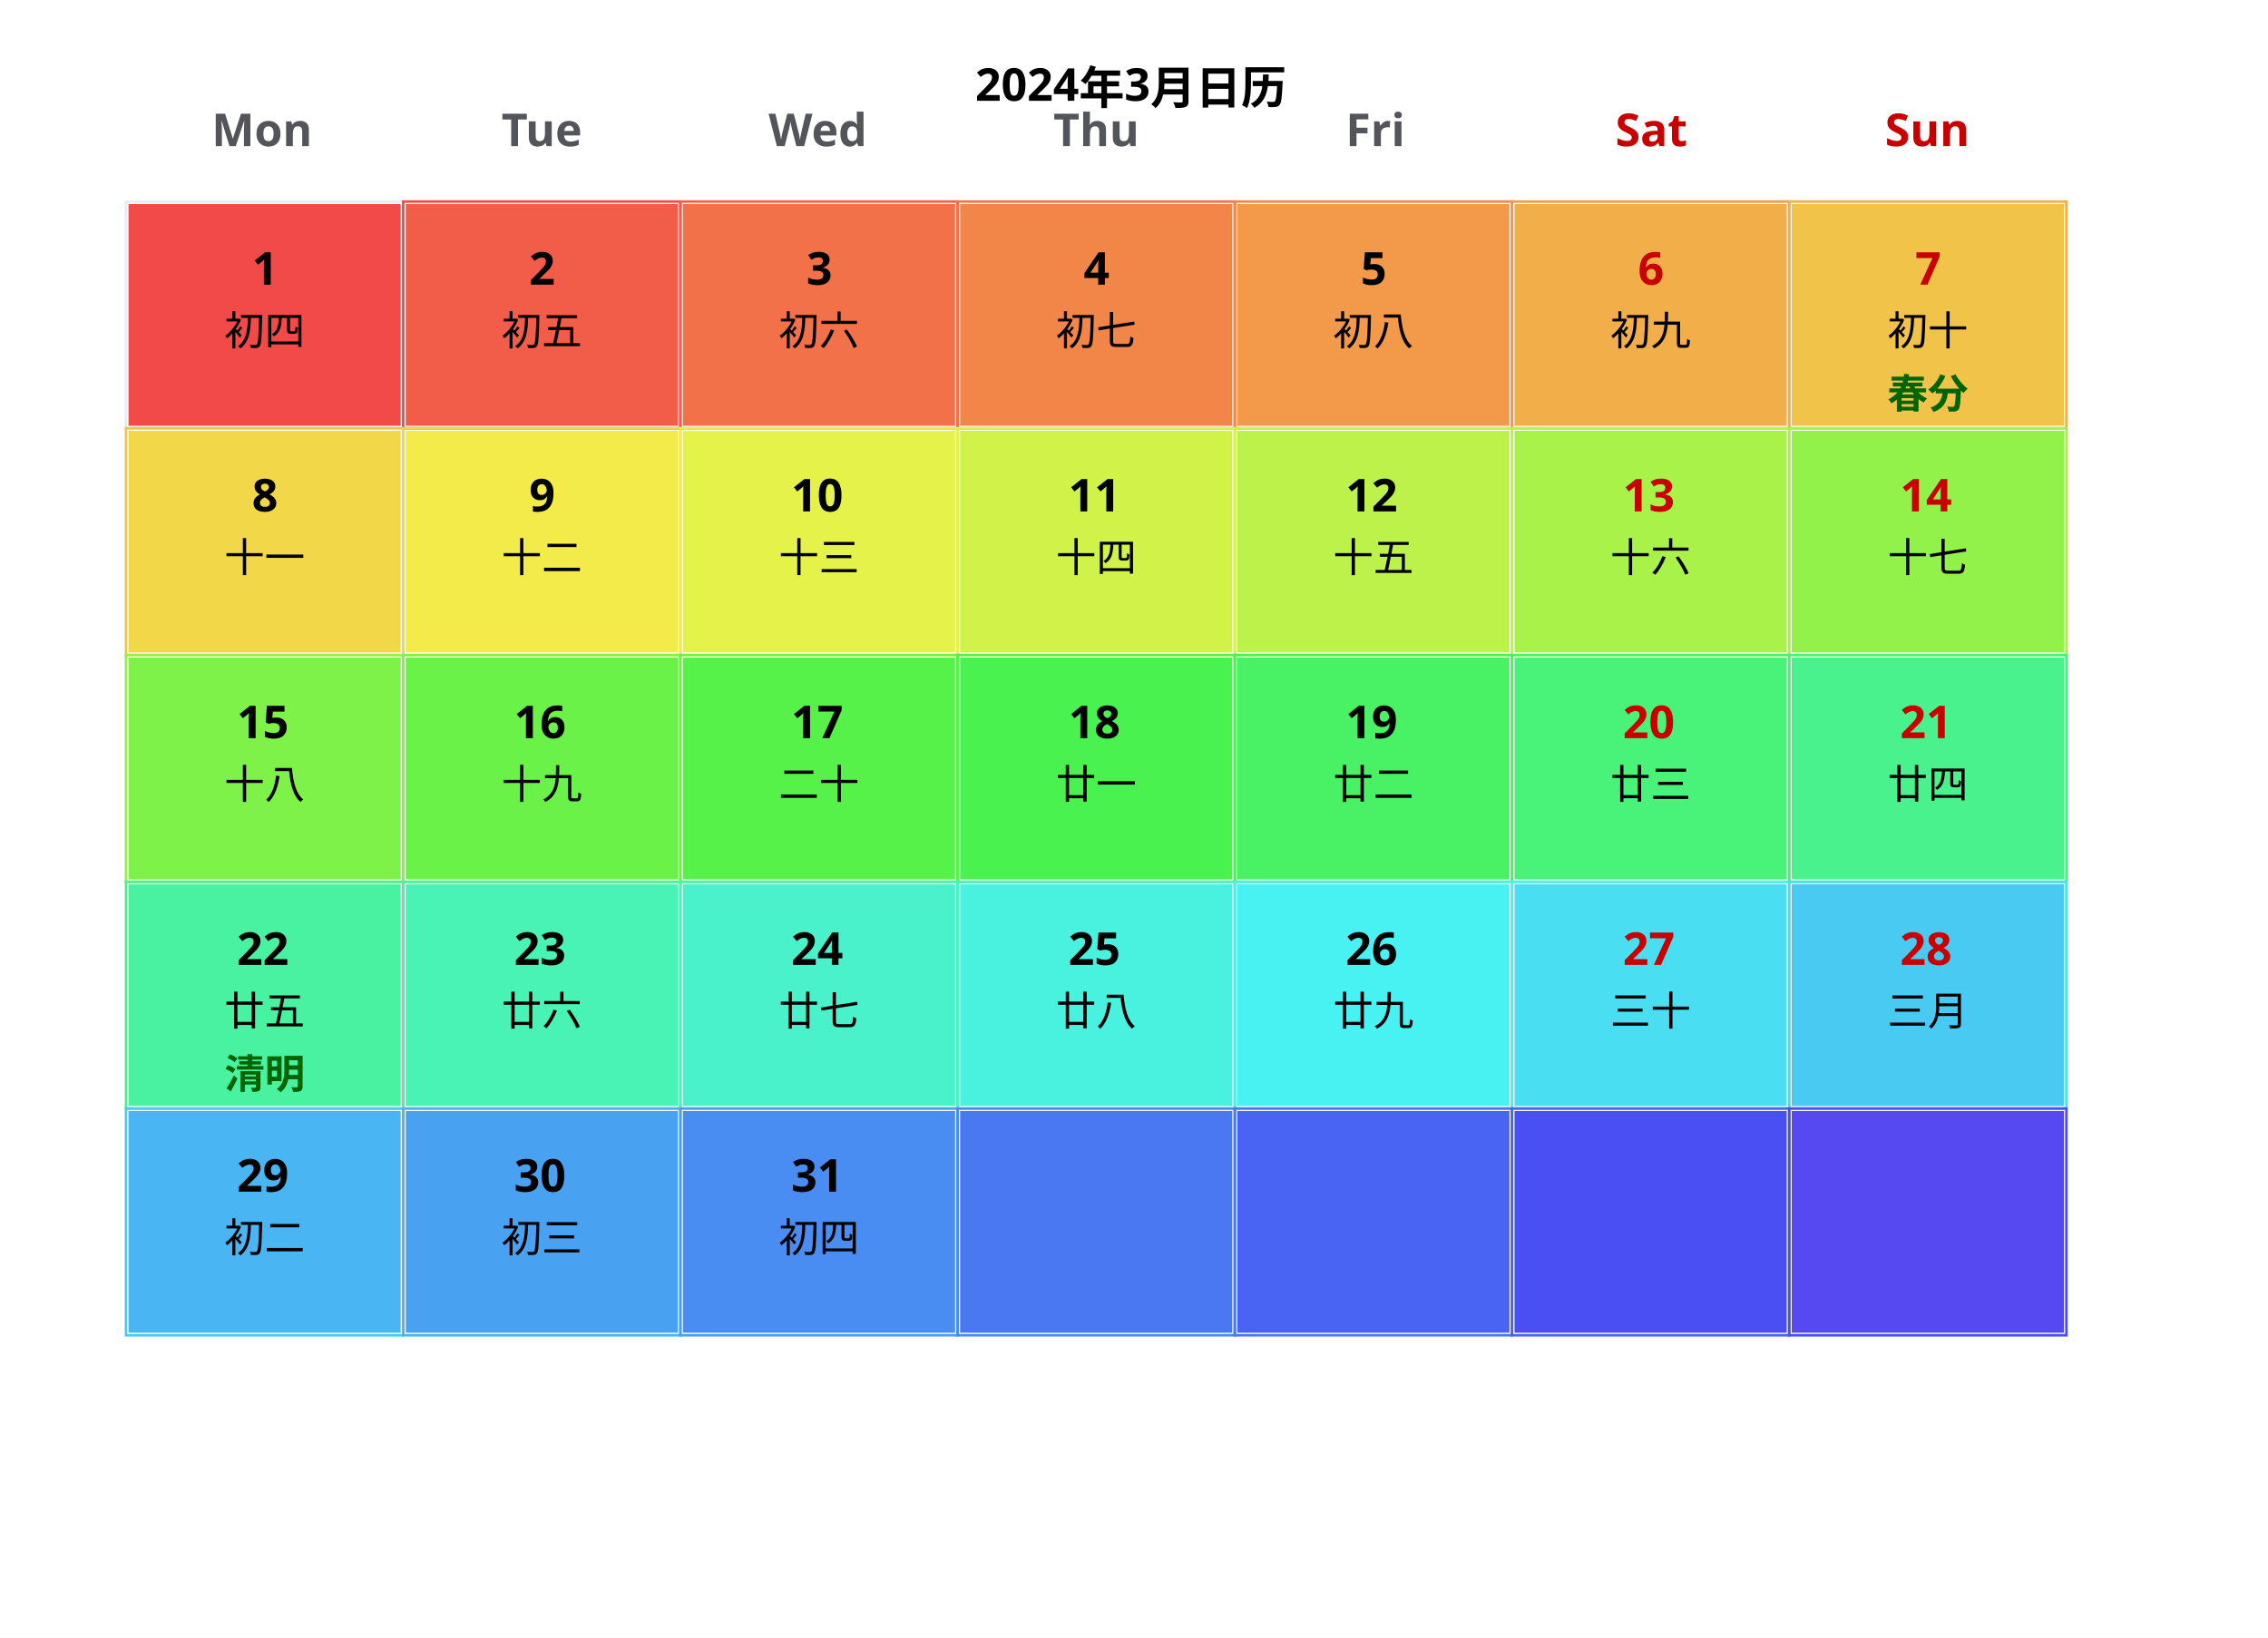
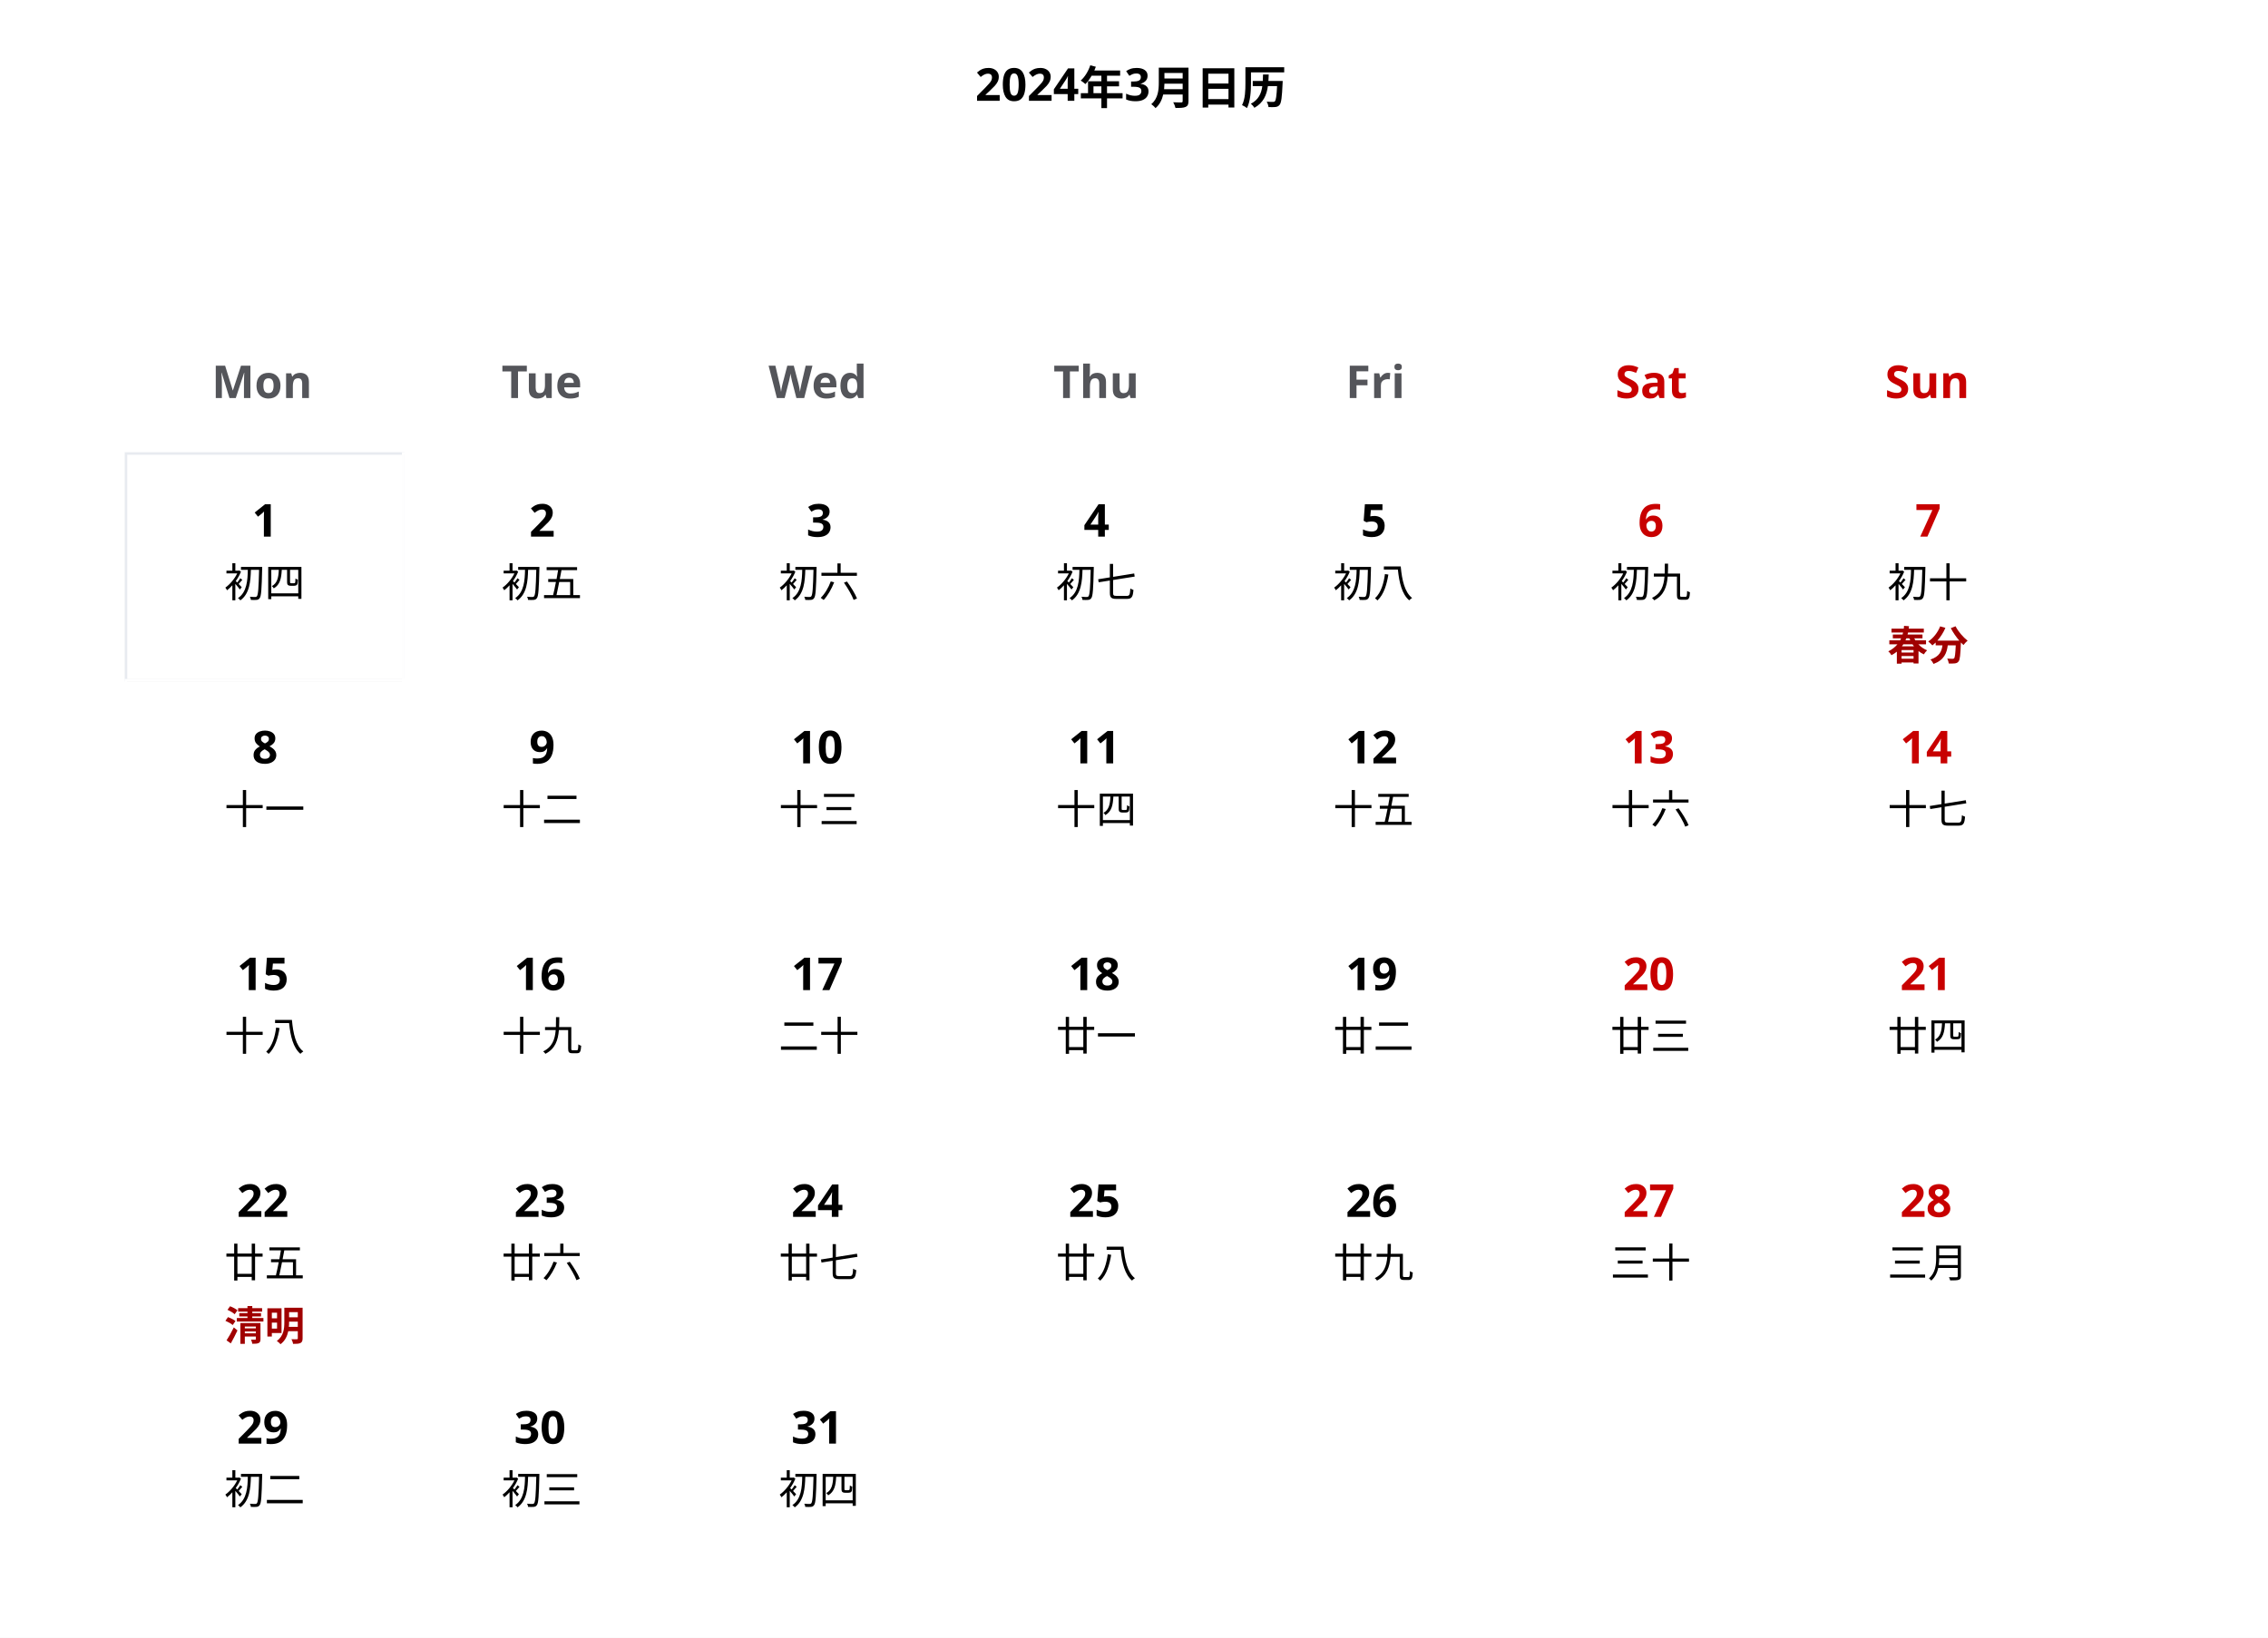
<svg xmlns="http://www.w3.org/2000/svg" style="fill-opacity:1; color-rendering:auto; color-interpolation:auto; text-rendering:auto; stroke:black; stroke-linecap:square; stroke-miterlimit:10; shape-rendering:auto; stroke-opacity:1; fill:black; stroke-dasharray:none; font-weight:normal; stroke-width:1; font-family:'Dialog'; font-style:normal; stroke-linejoin:miter; font-size:12px; stroke-dashoffset:0; image-rendering:auto;" width="900" height="650">
  <defs id="genericDefs" />
  <g>
    <g style="fill:white; stroke:white;">
      <rect x="0" width="900" height="650" y="0" style="stroke:none;" />
      <rect x="0" width="900" height="650" y="0" style="stroke:none;" />
    </g>
    <g style="font-family:'微软雅黑'; font-size:18px; font-weight:bold;">
      <text x="387" xml:space="preserve" y="40" style="stroke:none;">2024年3月日历</text>
    </g>
    <g style="fill:rgb(232,235,240); font-size:14px; font-family:'微软雅黑'; stroke:rgb(232,235,240);">
-       <rect x="50" width="110" height="90" y="80" style="fill:none;" />
-       <rect x="51" y="81" width="108" style="fill:rgb(242,73,73); stroke:none;" height="88" />
-       <rect x="160" y="80" width="110" style="fill:none; stroke:rgb(242,73,73);" height="90" />
-       <rect x="161" y="81" width="108" style="fill:rgb(242,93,73); stroke:none;" height="88" />
-       <rect x="270" y="80" width="110" style="fill:none; stroke:rgb(242,93,73);" height="90" />
-       <rect x="271" y="81" width="108" style="fill:rgb(242,113,73); stroke:none;" height="88" />
-       <rect x="380" y="80" width="110" style="fill:none; stroke:rgb(242,113,73);" height="90" />
-       <rect x="381" y="81" width="108" style="fill:rgb(242,134,73); stroke:none;" height="88" />
-       <rect x="490" y="80" width="110" style="fill:none; stroke:rgb(242,134,73);" height="90" />
-       <rect x="491" y="81" width="108" style="fill:rgb(242,154,73); stroke:none;" height="88" />
-       <rect x="600" y="80" width="110" style="fill:none; stroke:rgb(242,154,73);" height="90" />
-       <rect x="601" y="81" width="108" style="fill:rgb(242,174,73); stroke:none;" height="88" />
-       <rect x="710" y="80" width="110" style="fill:none; stroke:rgb(242,174,73);" height="90" />
-       <rect x="711" y="81" width="108" style="fill:rgb(242,195,73); stroke:none;" height="88" />
-       <rect x="50" y="170" width="110" style="fill:none; stroke:rgb(242,195,73);" height="90" />
-       <rect x="51" y="171" width="108" style="fill:rgb(242,215,73); stroke:none;" height="88" />
-       <rect x="160" y="170" width="110" style="fill:none; stroke:rgb(242,215,73);" height="90" />
-       <rect x="161" y="171" width="108" style="fill:rgb(242,235,73); stroke:none;" height="88" />
-       <rect x="270" y="170" width="110" style="fill:none; stroke:rgb(242,235,73);" height="90" />
-       <rect x="271" y="171" width="108" style="fill:rgb(229,242,73); stroke:none;" height="88" />
-       <rect x="380" y="170" width="110" style="fill:none; stroke:rgb(229,242,73);" height="90" />
-       <rect x="381" y="171" width="108" style="fill:rgb(208,242,73); stroke:none;" height="88" />
-       <rect x="490" y="170" width="110" style="fill:none; stroke:rgb(208,242,73);" height="90" />
-       <rect x="491" y="171" width="108" style="fill:rgb(188,242,73); stroke:none;" height="88" />
-       <rect x="600" y="170" width="110" style="fill:none; stroke:rgb(188,242,73);" height="90" />
-       <rect x="601" y="171" width="108" style="fill:rgb(168,242,73); stroke:none;" height="88" />
-       <rect x="710" y="170" width="110" style="fill:none; stroke:rgb(168,242,73);" height="90" />
-       <rect x="711" y="171" width="108" style="fill:rgb(147,242,73); stroke:none;" height="88" />
-       <rect x="50" y="260" width="110" style="fill:none; stroke:rgb(147,242,73);" height="90" />
-       <rect x="51" y="261" width="108" style="fill:rgb(127,242,73); stroke:none;" height="88" />
-       <rect x="160" y="260" width="110" style="fill:none; stroke:rgb(127,242,73);" height="90" />
-       <rect x="161" y="261" width="108" style="fill:rgb(107,242,73); stroke:none;" height="88" />
-       <rect x="270" y="260" width="110" style="fill:none; stroke:rgb(107,242,73);" height="90" />
-       <rect x="271" y="261" width="108" style="fill:rgb(86,242,73); stroke:none;" height="88" />
-       <rect x="380" y="260" width="110" style="fill:none; stroke:rgb(86,242,73);" height="90" />
-       <rect x="381" y="261" width="108" style="fill:rgb(73,242,79); stroke:none;" height="88" />
-       <rect x="490" y="260" width="110" style="fill:none; stroke:rgb(73,242,79);" height="90" />
-       <rect x="491" y="261" width="108" style="fill:rgb(73,242,100); stroke:none;" height="88" />
-       <rect x="600" y="260" width="110" style="fill:none; stroke:rgb(73,242,100);" height="90" />
-       <rect x="601" y="261" width="108" style="fill:rgb(73,242,120); stroke:none;" height="88" />
-       <rect x="710" y="260" width="110" style="fill:none; stroke:rgb(73,242,120);" height="90" />
-       <rect x="711" y="261" width="108" style="fill:rgb(73,242,141); stroke:none;" height="88" />
-       <rect x="50" y="350" width="110" style="fill:none; stroke:rgb(73,242,141);" height="90" />
-       <rect x="51" y="351" width="108" style="fill:rgb(73,242,161); stroke:none;" height="88" />
-       <rect x="160" y="350" width="110" style="fill:none; stroke:rgb(73,242,161);" height="90" />
-       <rect x="161" y="351" width="108" style="fill:rgb(73,242,181); stroke:none;" height="88" />
-       <rect x="270" y="350" width="110" style="fill:none; stroke:rgb(73,242,181);" height="90" />
-       <rect x="271" y="351" width="108" style="fill:rgb(73,242,202); stroke:none;" height="88" />
-       <rect x="380" y="350" width="110" style="fill:none; stroke:rgb(73,242,202);" height="90" />
-       <rect x="381" y="351" width="108" style="fill:rgb(73,242,222); stroke:none;" height="88" />
-       <rect x="490" y="350" width="110" style="fill:none; stroke:rgb(73,242,222);" height="90" />
-       <rect x="491" y="351" width="108" style="fill:rgb(73,242,242); stroke:none;" height="88" />
-       <rect x="600" y="350" width="110" style="fill:none; stroke:rgb(73,242,242);" height="90" />
-       <rect x="601" y="351" width="108" style="fill:rgb(73,222,242); stroke:none;" height="88" />
-       <rect x="710" y="350" width="110" style="fill:none; stroke:rgb(73,222,242);" height="90" />
-       <rect x="711" y="351" width="108" style="fill:rgb(73,202,242); stroke:none;" height="88" />
-       <rect x="50" y="440" width="110" style="fill:none; stroke:rgb(73,202,242);" height="90" />
-       <rect x="51" y="441" width="108" style="fill:rgb(73,181,242); stroke:none;" height="88" />
-       <rect x="160" y="440" width="110" style="fill:none; stroke:rgb(73,181,242);" height="90" />
-       <rect x="161" y="441" width="108" style="fill:rgb(73,161,242); stroke:none;" height="88" />
-       <rect x="270" y="440" width="110" style="fill:none; stroke:rgb(73,161,242);" height="90" />
-       <rect x="271" y="441" width="108" style="fill:rgb(73,141,242); stroke:none;" height="88" />
-       <rect x="380" y="440" width="110" style="fill:none; stroke:rgb(73,141,242);" height="90" />
-       <rect x="381" y="441" width="108" style="fill:rgb(73,120,242); stroke:none;" height="88" />
-       <rect x="490" y="440" width="110" style="fill:none; stroke:rgb(73,120,242);" height="90" />
-       <rect x="491" y="441" width="108" style="fill:rgb(73,100,242); stroke:none;" height="88" />
-       <rect x="600" y="440" width="110" style="fill:none; stroke:rgb(73,100,242);" height="90" />
-       <rect x="601" y="441" width="108" style="fill:rgb(73,79,242); stroke:none;" height="88" />
-       <rect x="710" y="440" width="110" style="fill:none; stroke:rgb(73,79,242);" height="90" />
-       <rect x="711" y="441" width="108" style="fill:rgb(86,73,242); stroke:none;" height="88" />
+       <rect x="50" width="110" height="90" y="180" style="fill:none;" />
+       <rect x="51" y="181" width="108" style="fill:white; stroke:none;" height="88" />
+       <rect x="160" y="180" width="110" style="fill:none; stroke:white;" height="90" />
+       <rect x="161" y="181" width="108" style="fill:white; stroke:none;" height="88" />
+       <rect x="270" y="180" width="110" style="fill:none; stroke:white;" height="90" />
+       <rect x="271" y="181" width="108" style="fill:white; stroke:none;" height="88" />
+       <rect x="380" y="180" width="110" style="fill:none; stroke:white;" height="90" />
+       <rect x="381" y="181" width="108" style="fill:white; stroke:none;" height="88" />
+       <rect x="490" y="180" width="110" style="fill:none; stroke:white;" height="90" />
+       <rect x="491" y="181" width="108" style="fill:white; stroke:none;" height="88" />
+       <rect x="600" y="180" width="110" style="fill:none; stroke:white;" height="90" />
+       <rect x="601" y="181" width="108" style="fill:white; stroke:none;" height="88" />
+       <rect x="710" y="180" width="110" style="fill:none; stroke:white;" height="90" />
+       <rect x="711" y="181" width="108" style="fill:white; stroke:none;" height="88" />
+       <rect x="50" y="270" width="110" style="fill:none; stroke:white;" height="90" />
+       <rect x="51" y="271" width="108" style="fill:white; stroke:none;" height="88" />
+       <rect x="160" y="270" width="110" style="fill:none; stroke:white;" height="90" />
+       <rect x="161" y="271" width="108" style="fill:white; stroke:none;" height="88" />
+       <rect x="270" y="270" width="110" style="fill:none; stroke:white;" height="90" />
+       <rect x="271" y="271" width="108" style="fill:white; stroke:none;" height="88" />
+       <rect x="380" y="270" width="110" style="fill:none; stroke:white;" height="90" />
+       <rect x="381" y="271" width="108" style="fill:white; stroke:none;" height="88" />
+       <rect x="490" y="270" width="110" style="fill:none; stroke:white;" height="90" />
+       <rect x="491" y="271" width="108" style="fill:white; stroke:none;" height="88" />
+       <rect x="600" y="270" width="110" style="fill:none; stroke:white;" height="90" />
+       <rect x="601" y="271" width="108" style="fill:white; stroke:none;" height="88" />
+       <rect x="710" y="270" width="110" style="fill:none; stroke:white;" height="90" />
+       <rect x="711" y="271" width="108" style="fill:white; stroke:none;" height="88" />
+       <rect x="50" y="360" width="110" style="fill:none; stroke:white;" height="90" />
+       <rect x="51" y="361" width="108" style="fill:white; stroke:none;" height="88" />
+       <rect x="160" y="360" width="110" style="fill:none; stroke:white;" height="90" />
+       <rect x="161" y="361" width="108" style="fill:white; stroke:none;" height="88" />
+       <rect x="270" y="360" width="110" style="fill:none; stroke:white;" height="90" />
+       <rect x="271" y="361" width="108" style="fill:white; stroke:none;" height="88" />
+       <rect x="380" y="360" width="110" style="fill:none; stroke:white;" height="90" />
+       <rect x="381" y="361" width="108" style="fill:white; stroke:none;" height="88" />
+       <rect x="490" y="360" width="110" style="fill:none; stroke:white;" height="90" />
+       <rect x="491" y="361" width="108" style="fill:white; stroke:none;" height="88" />
+       <rect x="600" y="360" width="110" style="fill:none; stroke:white;" height="90" />
+       <rect x="601" y="361" width="108" style="fill:white; stroke:none;" height="88" />
+       <rect x="710" y="360" width="110" style="fill:none; stroke:white;" height="90" />
+       <rect x="711" y="361" width="108" style="fill:white; stroke:none;" height="88" />
+       <rect x="50" y="450" width="110" style="fill:none; stroke:white;" height="90" />
+       <rect x="51" y="451" width="108" style="fill:white; stroke:none;" height="88" />
+       <rect x="160" y="450" width="110" style="fill:none; stroke:white;" height="90" />
+       <rect x="161" y="451" width="108" style="fill:white; stroke:none;" height="88" />
+       <rect x="270" y="450" width="110" style="fill:none; stroke:white;" height="90" />
+       <rect x="271" y="451" width="108" style="fill:white; stroke:none;" height="88" />
+       <rect x="380" y="450" width="110" style="fill:none; stroke:white;" height="90" />
+       <rect x="381" y="451" width="108" style="fill:white; stroke:none;" height="88" />
+       <rect x="490" y="450" width="110" style="fill:none; stroke:white;" height="90" />
+       <rect x="491" y="451" width="108" style="fill:white; stroke:none;" height="88" />
+       <rect x="600" y="450" width="110" style="fill:none; stroke:white;" height="90" />
+       <rect x="601" y="451" width="108" style="fill:white; stroke:none;" height="88" />
+       <rect x="710" y="450" width="110" style="fill:none; stroke:white;" height="90" />
+       <rect x="711" y="451" width="108" style="fill:white; stroke:none;" height="88" />
+       <rect x="50" y="540" width="110" style="fill:none; stroke:white;" height="90" />
+       <rect x="51" y="541" width="108" style="fill:white; stroke:none;" height="88" />
+       <rect x="160" y="540" width="110" style="fill:none; stroke:white;" height="90" />
+       <rect x="161" y="541" width="108" style="fill:white; stroke:none;" height="88" />
+       <rect x="270" y="540" width="110" style="fill:none; stroke:white;" height="90" />
+       <rect x="271" y="541" width="108" style="fill:white; stroke:none;" height="88" />
+       <rect x="380" y="540" width="110" style="fill:none; stroke:white;" height="90" />
+       <rect x="381" y="541" width="108" style="fill:white; stroke:none;" height="88" />
+       <rect x="490" y="540" width="110" style="fill:none; stroke:white;" height="90" />
+       <rect x="491" y="541" width="108" style="fill:white; stroke:none;" height="88" />
+       <rect x="600" y="540" width="110" style="fill:none; stroke:white;" height="90" />
+       <rect x="601" y="541" width="108" style="fill:white; stroke:none;" height="88" />
+       <rect x="710" y="540" width="110" style="fill:none; stroke:white;" height="90" />
+       <rect x="711" y="541" width="108" style="fill:white; stroke:none;" height="88" />
    </g>
    <g style="fill:rgb(84,85,90); font-size:18px; font-weight:bold; font-family:'微软雅黑'; stroke:rgb(84,85,90);">
-       <text x="84" xml:space="preserve" y="58" style="stroke:none;">Mon</text>
-       <text x="199" xml:space="preserve" y="58" style="stroke:none;">Tue</text>
-       <text x="305" xml:space="preserve" y="58" style="stroke:none;">Wed</text>
-       <text x="418" xml:space="preserve" y="58" style="stroke:none;">Thu</text>
-       <text x="534" xml:space="preserve" y="58" style="stroke:none;">Fri</text>
-       <text x="641" xml:space="preserve" y="58" style="fill:rgb(200,0,0); stroke:none;">Sat</text>
-       <text x="748" xml:space="preserve" y="58" style="fill:rgb(200,0,0); stroke:none;">Sun</text>
-       <text x="100" xml:space="preserve" y="113" style="fill:black; stroke:none;">1</text>
+       <text x="84" xml:space="preserve" y="158" style="stroke:none;">Mon</text>
+       <text x="199" xml:space="preserve" y="158" style="stroke:none;">Tue</text>
+       <text x="305" xml:space="preserve" y="158" style="stroke:none;">Wed</text>
+       <text x="418" xml:space="preserve" y="158" style="stroke:none;">Thu</text>
+       <text x="534" xml:space="preserve" y="158" style="stroke:none;">Fri</text>
+       <text x="641" xml:space="preserve" y="158" style="fill:rgb(200,0,0); stroke:none;">Sat</text>
+       <text x="748" xml:space="preserve" y="158" style="fill:rgb(200,0,0); stroke:none;">Sun</text>
+       <text x="100" xml:space="preserve" y="213" style="fill:black; stroke:none;">1</text>
    </g>
    <g style="font-family:'微软雅黑'; font-size:16px;">
-       <text x="89" xml:space="preserve" y="137" style="stroke:none;">初四</text>
-       <text x="210" y="113" style="font-size:18px; font-weight:bold; stroke:none;" xml:space="preserve">2</text>
-       <text x="199" xml:space="preserve" y="137" style="stroke:none;">初五</text>
-       <text x="320" y="113" style="font-size:18px; font-weight:bold; stroke:none;" xml:space="preserve">3</text>
-       <text x="309" xml:space="preserve" y="137" style="stroke:none;">初六</text>
-       <text x="430" y="113" style="font-size:18px; font-weight:bold; stroke:none;" xml:space="preserve">4</text>
-       <text x="419" xml:space="preserve" y="137" style="stroke:none;">初七</text>
-       <text x="540" y="113" style="font-size:18px; font-weight:bold; stroke:none;" xml:space="preserve">5</text>
-       <text x="529" xml:space="preserve" y="137" style="stroke:none;">初八</text>
+       <text x="89" xml:space="preserve" y="237" style="stroke:none;">初四</text>
+       <text x="210" y="213" style="font-size:18px; font-weight:bold; stroke:none;" xml:space="preserve">2</text>
+       <text x="199" xml:space="preserve" y="237" style="stroke:none;">初五</text>
+       <text x="320" y="213" style="font-size:18px; font-weight:bold; stroke:none;" xml:space="preserve">3</text>
+       <text x="309" xml:space="preserve" y="237" style="stroke:none;">初六</text>
+       <text x="430" y="213" style="font-size:18px; font-weight:bold; stroke:none;" xml:space="preserve">4</text>
+       <text x="419" xml:space="preserve" y="237" style="stroke:none;">初七</text>
+       <text x="540" y="213" style="font-size:18px; font-weight:bold; stroke:none;" xml:space="preserve">5</text>
+       <text x="529" xml:space="preserve" y="237" style="stroke:none;">初八</text>
    </g>
    <g style="fill:rgb(200,0,0); font-size:18px; font-weight:bold; font-family:'微软雅黑'; stroke:rgb(200,0,0);">
-       <text x="650" xml:space="preserve" y="113" style="stroke:none;">6</text>
+       <text x="650" xml:space="preserve" y="213" style="stroke:none;">6</text>
    </g>
    <g style="font-family:'微软雅黑'; font-size:16px;">
-       <text x="639" xml:space="preserve" y="137" style="stroke:none;">初九</text>
+       <text x="639" xml:space="preserve" y="237" style="stroke:none;">初九</text>
    </g>
    <g style="fill:rgb(200,0,0); font-size:18px; font-weight:bold; font-family:'微软雅黑'; stroke:rgb(200,0,0);">
-       <text x="760" xml:space="preserve" y="113" style="stroke:none;">7</text>
+       <text x="760" xml:space="preserve" y="213" style="stroke:none;">7</text>
    </g>
    <g style="font-family:'微软雅黑'; font-size:16px;">
-       <text x="749" xml:space="preserve" y="137" style="stroke:none;">初十</text>
-       <text x="100" y="203" style="font-size:18px; font-weight:bold; stroke:none;" xml:space="preserve">8</text>
-       <text x="89" xml:space="preserve" y="227" style="stroke:none;">十一</text>
-       <text x="210" y="203" style="font-size:18px; font-weight:bold; stroke:none;" xml:space="preserve">9</text>
-       <text x="199" xml:space="preserve" y="227" style="stroke:none;">十二</text>
-       <text x="314" y="203" style="font-size:18px; font-weight:bold; stroke:none;" xml:space="preserve">10</text>
-       <text x="309" xml:space="preserve" y="227" style="stroke:none;">十三</text>
-       <text x="424" y="203" style="font-size:18px; font-weight:bold; stroke:none;" xml:space="preserve">11</text>
-       <text x="419" xml:space="preserve" y="227" style="stroke:none;">十四</text>
-       <text x="534" y="203" style="font-size:18px; font-weight:bold; stroke:none;" xml:space="preserve">12</text>
-       <text x="529" xml:space="preserve" y="227" style="stroke:none;">十五</text>
+       <text x="749" xml:space="preserve" y="237" style="stroke:none;">初十</text>
+       <text x="100" y="303" style="font-size:18px; font-weight:bold; stroke:none;" xml:space="preserve">8</text>
+       <text x="89" xml:space="preserve" y="327" style="stroke:none;">十一</text>
+       <text x="210" y="303" style="font-size:18px; font-weight:bold; stroke:none;" xml:space="preserve">9</text>
+       <text x="199" xml:space="preserve" y="327" style="stroke:none;">十二</text>
+       <text x="314" y="303" style="font-size:18px; font-weight:bold; stroke:none;" xml:space="preserve">10</text>
+       <text x="309" xml:space="preserve" y="327" style="stroke:none;">十三</text>
+       <text x="424" y="303" style="font-size:18px; font-weight:bold; stroke:none;" xml:space="preserve">11</text>
+       <text x="419" xml:space="preserve" y="327" style="stroke:none;">十四</text>
+       <text x="534" y="303" style="font-size:18px; font-weight:bold; stroke:none;" xml:space="preserve">12</text>
+       <text x="529" xml:space="preserve" y="327" style="stroke:none;">十五</text>
    </g>
    <g style="fill:rgb(200,0,0); font-size:18px; font-weight:bold; font-family:'微软雅黑'; stroke:rgb(200,0,0);">
-       <text x="644" xml:space="preserve" y="203" style="stroke:none;">13</text>
+       <text x="644" xml:space="preserve" y="303" style="stroke:none;">13</text>
    </g>
    <g style="font-family:'微软雅黑'; font-size:16px;">
-       <text x="639" xml:space="preserve" y="227" style="stroke:none;">十六</text>
+       <text x="639" xml:space="preserve" y="327" style="stroke:none;">十六</text>
    </g>
    <g style="fill:rgb(200,0,0); font-size:18px; font-weight:bold; font-family:'微软雅黑'; stroke:rgb(200,0,0);">
-       <text x="754" xml:space="preserve" y="203" style="stroke:none;">14</text>
+       <text x="754" xml:space="preserve" y="303" style="stroke:none;">14</text>
    </g>
    <g style="font-family:'微软雅黑'; font-size:16px;">
-       <text x="749" xml:space="preserve" y="227" style="stroke:none;">十七</text>
-       <text x="94" y="293" style="font-size:18px; font-weight:bold; stroke:none;" xml:space="preserve">15</text>
-       <text x="89" xml:space="preserve" y="317" style="stroke:none;">十八</text>
-       <text x="204" y="293" style="font-size:18px; font-weight:bold; stroke:none;" xml:space="preserve">16</text>
-       <text x="199" xml:space="preserve" y="317" style="stroke:none;">十九</text>
-       <text x="314" y="293" style="font-size:18px; font-weight:bold; stroke:none;" xml:space="preserve">17</text>
-       <text x="309" xml:space="preserve" y="317" style="stroke:none;">二十</text>
-       <text x="424" y="293" style="font-size:18px; font-weight:bold; stroke:none;" xml:space="preserve">18</text>
-       <text x="419" xml:space="preserve" y="317" style="stroke:none;">廿一</text>
-       <text x="534" y="293" style="font-size:18px; font-weight:bold; stroke:none;" xml:space="preserve">19</text>
-       <text x="529" xml:space="preserve" y="317" style="stroke:none;">廿二</text>
+       <text x="749" xml:space="preserve" y="327" style="stroke:none;">十七</text>
+       <text x="94" y="393" style="font-size:18px; font-weight:bold; stroke:none;" xml:space="preserve">15</text>
+       <text x="89" xml:space="preserve" y="417" style="stroke:none;">十八</text>
+       <text x="204" y="393" style="font-size:18px; font-weight:bold; stroke:none;" xml:space="preserve">16</text>
+       <text x="199" xml:space="preserve" y="417" style="stroke:none;">十九</text>
+       <text x="314" y="393" style="font-size:18px; font-weight:bold; stroke:none;" xml:space="preserve">17</text>
+       <text x="309" xml:space="preserve" y="417" style="stroke:none;">二十</text>
+       <text x="424" y="393" style="font-size:18px; font-weight:bold; stroke:none;" xml:space="preserve">18</text>
+       <text x="419" xml:space="preserve" y="417" style="stroke:none;">廿一</text>
+       <text x="534" y="393" style="font-size:18px; font-weight:bold; stroke:none;" xml:space="preserve">19</text>
+       <text x="529" xml:space="preserve" y="417" style="stroke:none;">廿二</text>
    </g>
    <g style="fill:rgb(200,0,0); font-size:18px; font-weight:bold; font-family:'微软雅黑'; stroke:rgb(200,0,0);">
-       <text x="644" xml:space="preserve" y="293" style="stroke:none;">20</text>
+       <text x="644" xml:space="preserve" y="393" style="stroke:none;">20</text>
    </g>
    <g style="font-family:'微软雅黑'; font-size:16px;">
-       <text x="639" xml:space="preserve" y="317" style="stroke:none;">廿三</text>
+       <text x="639" xml:space="preserve" y="417" style="stroke:none;">廿三</text>
    </g>
    <g style="fill:rgb(200,0,0); font-size:18px; font-weight:bold; font-family:'微软雅黑'; stroke:rgb(200,0,0);">
-       <text x="754" xml:space="preserve" y="293" style="stroke:none;">21</text>
+       <text x="754" xml:space="preserve" y="393" style="stroke:none;">21</text>
    </g>
    <g style="font-family:'微软雅黑'; font-size:16px;">
-       <text x="749" xml:space="preserve" y="317" style="stroke:none;">廿四</text>
-       <text x="94" y="383" style="font-size:18px; font-weight:bold; stroke:none;" xml:space="preserve">22</text>
-       <text x="89" xml:space="preserve" y="407" style="stroke:none;">廿五</text>
-       <text x="204" y="383" style="font-size:18px; font-weight:bold; stroke:none;" xml:space="preserve">23</text>
-       <text x="199" xml:space="preserve" y="407" style="stroke:none;">廿六</text>
-       <text x="314" y="383" style="font-size:18px; font-weight:bold; stroke:none;" xml:space="preserve">24</text>
-       <text x="309" xml:space="preserve" y="407" style="stroke:none;">廿七</text>
-       <text x="424" y="383" style="font-size:18px; font-weight:bold; stroke:none;" xml:space="preserve">25</text>
-       <text x="419" xml:space="preserve" y="407" style="stroke:none;">廿八</text>
-       <text x="534" y="383" style="font-size:18px; font-weight:bold; stroke:none;" xml:space="preserve">26</text>
-       <text x="529" xml:space="preserve" y="407" style="stroke:none;">廿九</text>
+       <text x="749" xml:space="preserve" y="417" style="stroke:none;">廿四</text>
+       <text x="94" y="483" style="font-size:18px; font-weight:bold; stroke:none;" xml:space="preserve">22</text>
+       <text x="89" xml:space="preserve" y="507" style="stroke:none;">廿五</text>
+       <text x="204" y="483" style="font-size:18px; font-weight:bold; stroke:none;" xml:space="preserve">23</text>
+       <text x="199" xml:space="preserve" y="507" style="stroke:none;">廿六</text>
+       <text x="314" y="483" style="font-size:18px; font-weight:bold; stroke:none;" xml:space="preserve">24</text>
+       <text x="309" xml:space="preserve" y="507" style="stroke:none;">廿七</text>
+       <text x="424" y="483" style="font-size:18px; font-weight:bold; stroke:none;" xml:space="preserve">25</text>
+       <text x="419" xml:space="preserve" y="507" style="stroke:none;">廿八</text>
+       <text x="534" y="483" style="font-size:18px; font-weight:bold; stroke:none;" xml:space="preserve">26</text>
+       <text x="529" xml:space="preserve" y="507" style="stroke:none;">廿九</text>
    </g>
    <g style="fill:rgb(200,0,0); font-size:18px; font-weight:bold; font-family:'微软雅黑'; stroke:rgb(200,0,0);">
-       <text x="644" xml:space="preserve" y="383" style="stroke:none;">27</text>
+       <text x="644" xml:space="preserve" y="483" style="stroke:none;">27</text>
    </g>
    <g style="font-family:'微软雅黑'; font-size:16px;">
-       <text x="639" xml:space="preserve" y="407" style="stroke:none;">三十</text>
+       <text x="639" xml:space="preserve" y="507" style="stroke:none;">三十</text>
    </g>
    <g style="fill:rgb(200,0,0); font-size:18px; font-weight:bold; font-family:'微软雅黑'; stroke:rgb(200,0,0);">
-       <text x="754" xml:space="preserve" y="383" style="stroke:none;">28</text>
+       <text x="754" xml:space="preserve" y="483" style="stroke:none;">28</text>
    </g>
    <g style="font-family:'微软雅黑'; font-size:16px;">
-       <text x="749" xml:space="preserve" y="407" style="stroke:none;">三月</text>
-       <text x="94" y="473" style="font-size:18px; font-weight:bold; stroke:none;" xml:space="preserve">29</text>
-       <text x="89" xml:space="preserve" y="497" style="stroke:none;">初二</text>
-       <text x="204" y="473" style="font-size:18px; font-weight:bold; stroke:none;" xml:space="preserve">30</text>
-       <text x="199" xml:space="preserve" y="497" style="stroke:none;">初三</text>
-       <text x="314" y="473" style="font-size:18px; font-weight:bold; stroke:none;" xml:space="preserve">31</text>
-       <text x="309" xml:space="preserve" y="497" style="stroke:none;">初四</text>
-       <text x="749" y="162" style="fill:rgb(0,100,0); font-weight:bold; stroke:none;" xml:space="preserve">春分</text>
-       <text x="89" y="432" style="fill:rgb(0,100,0); font-weight:bold; stroke:none;" xml:space="preserve">清明</text>
+       <text x="749" xml:space="preserve" y="507" style="stroke:none;">三月</text>
+       <text x="94" y="573" style="font-size:18px; font-weight:bold; stroke:none;" xml:space="preserve">29</text>
+       <text x="89" xml:space="preserve" y="597" style="stroke:none;">初二</text>
+       <text x="204" y="573" style="font-size:18px; font-weight:bold; stroke:none;" xml:space="preserve">30</text>
+       <text x="199" xml:space="preserve" y="597" style="stroke:none;">初三</text>
+       <text x="314" y="573" style="font-size:18px; font-weight:bold; stroke:none;" xml:space="preserve">31</text>
+       <text x="309" xml:space="preserve" y="597" style="stroke:none;">初四</text>
+       <text x="749" y="262" style="fill:rgb(160,0,0); font-weight:bold; stroke:none;" xml:space="preserve">春分</text>
+       <text x="89" y="532" style="fill:rgb(160,0,0); font-weight:bold; stroke:none;" xml:space="preserve">清明</text>
    </g>
  </g>
</svg>
